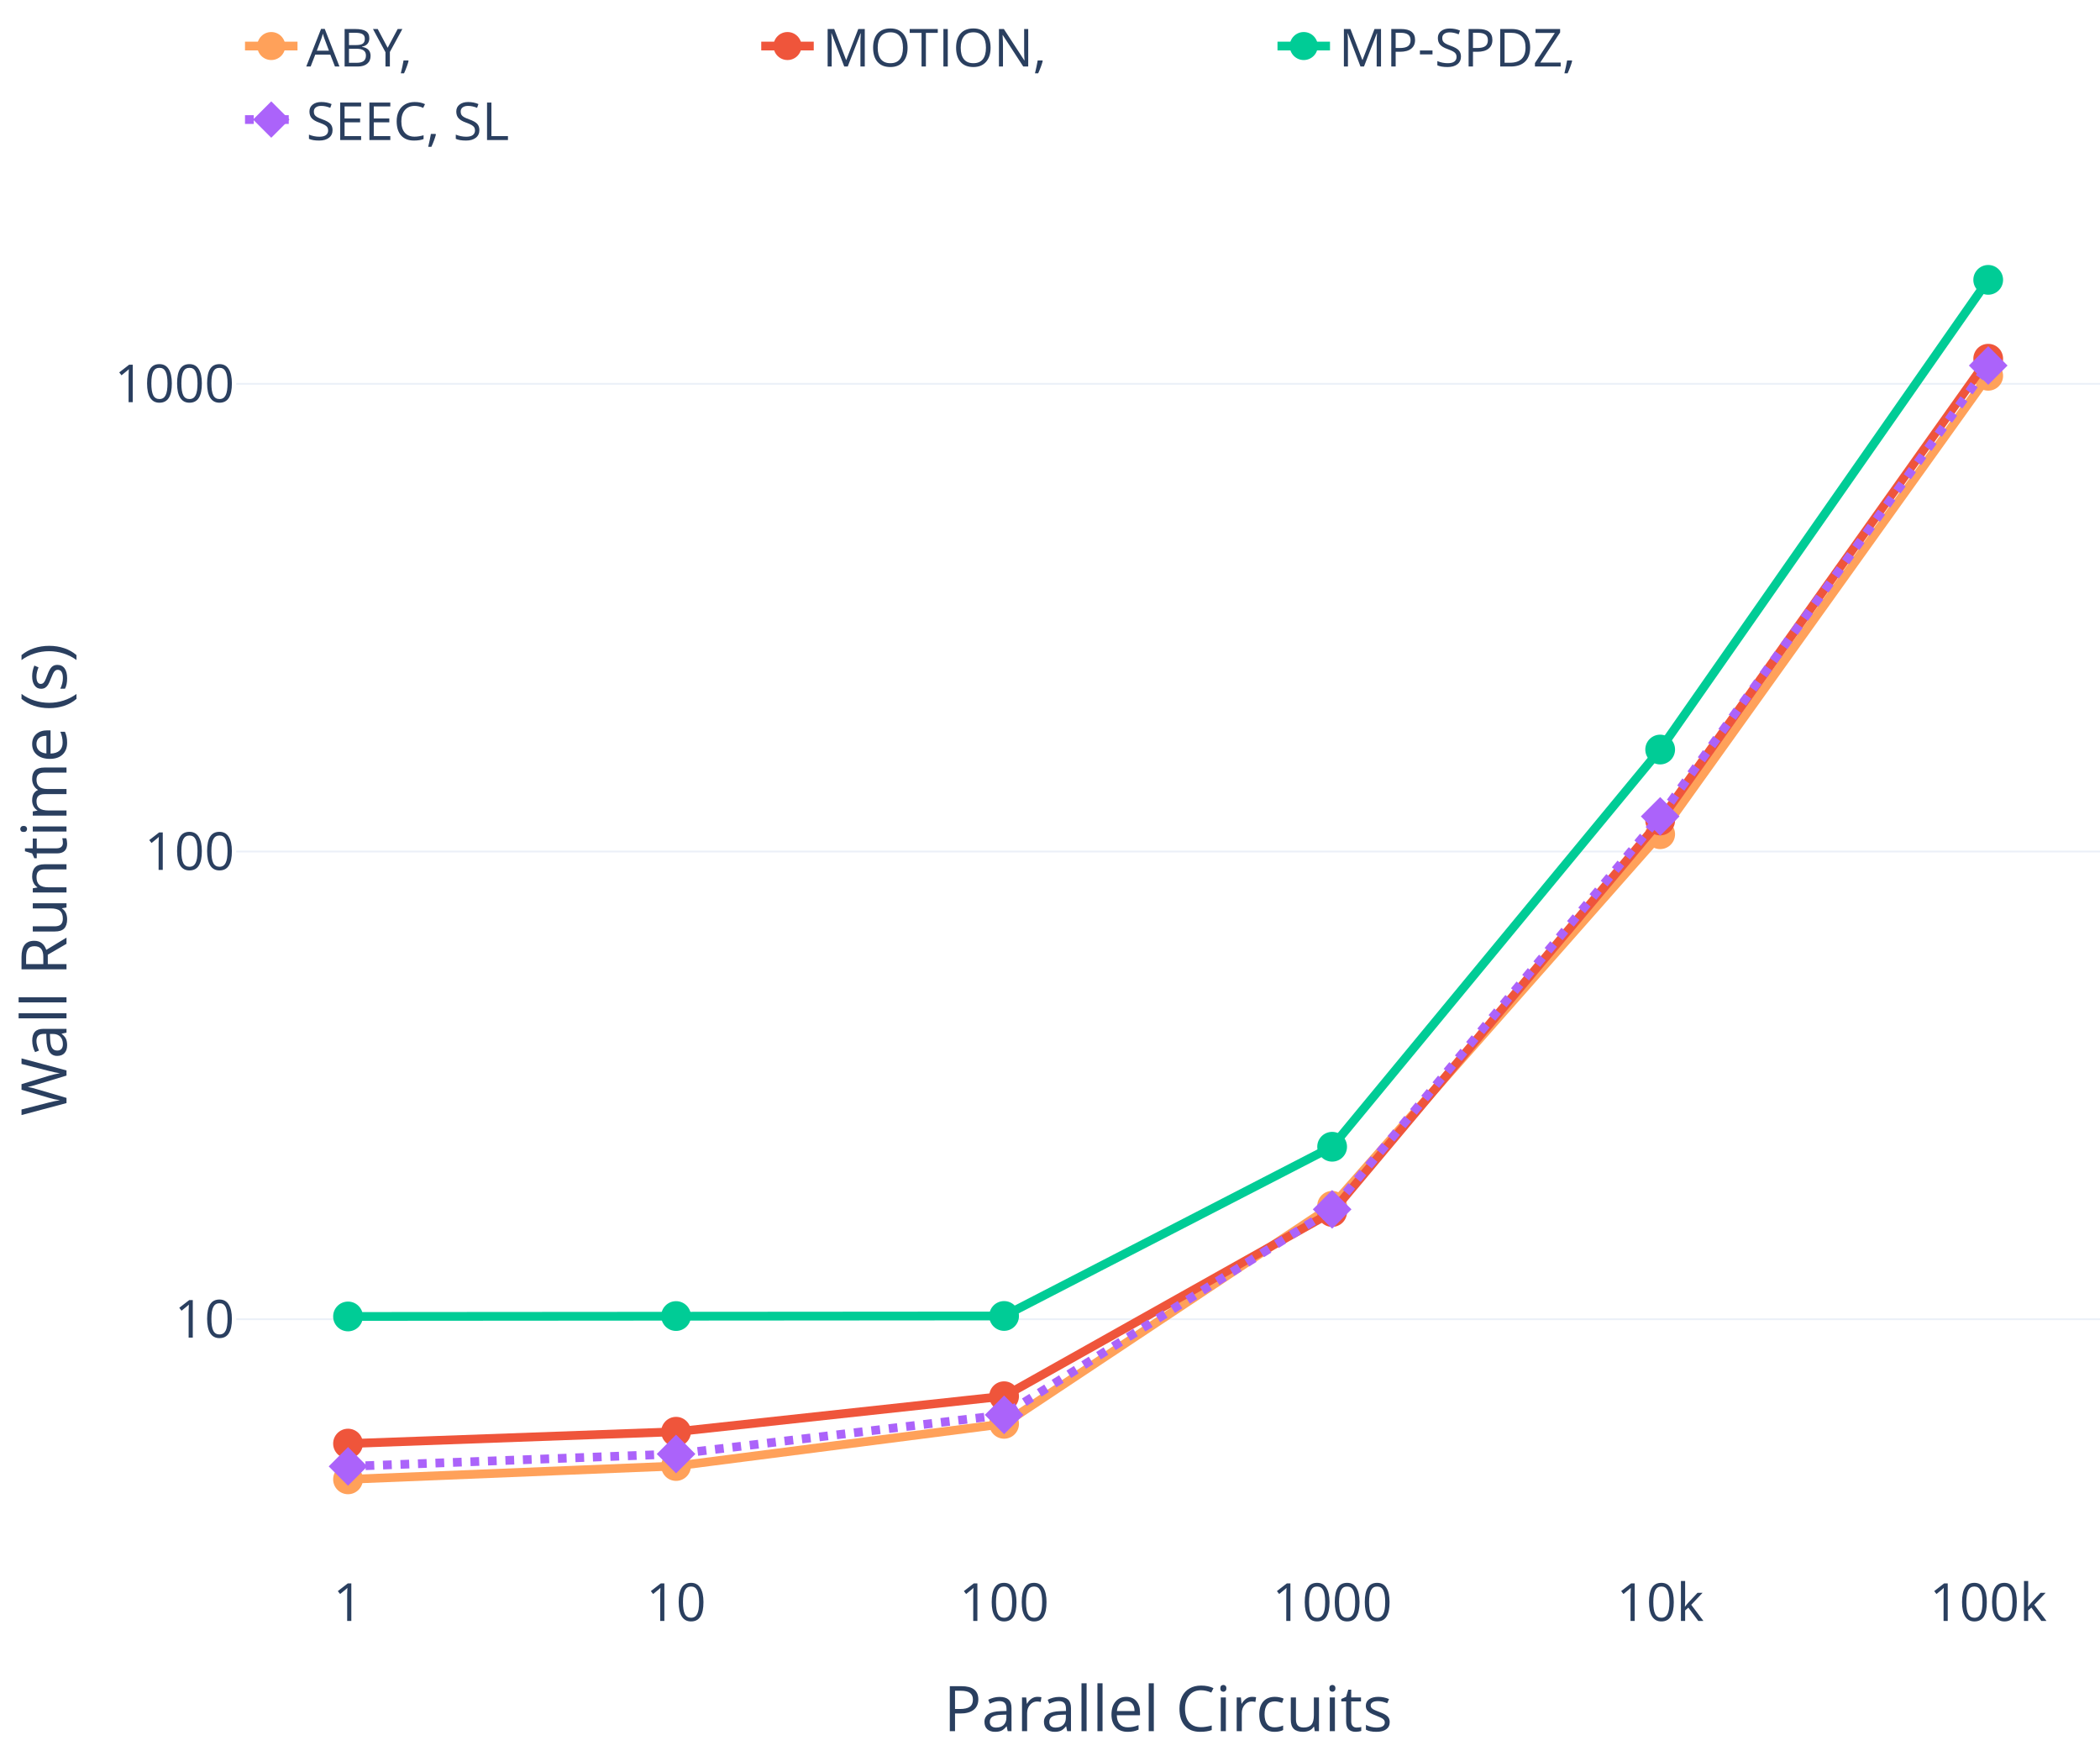
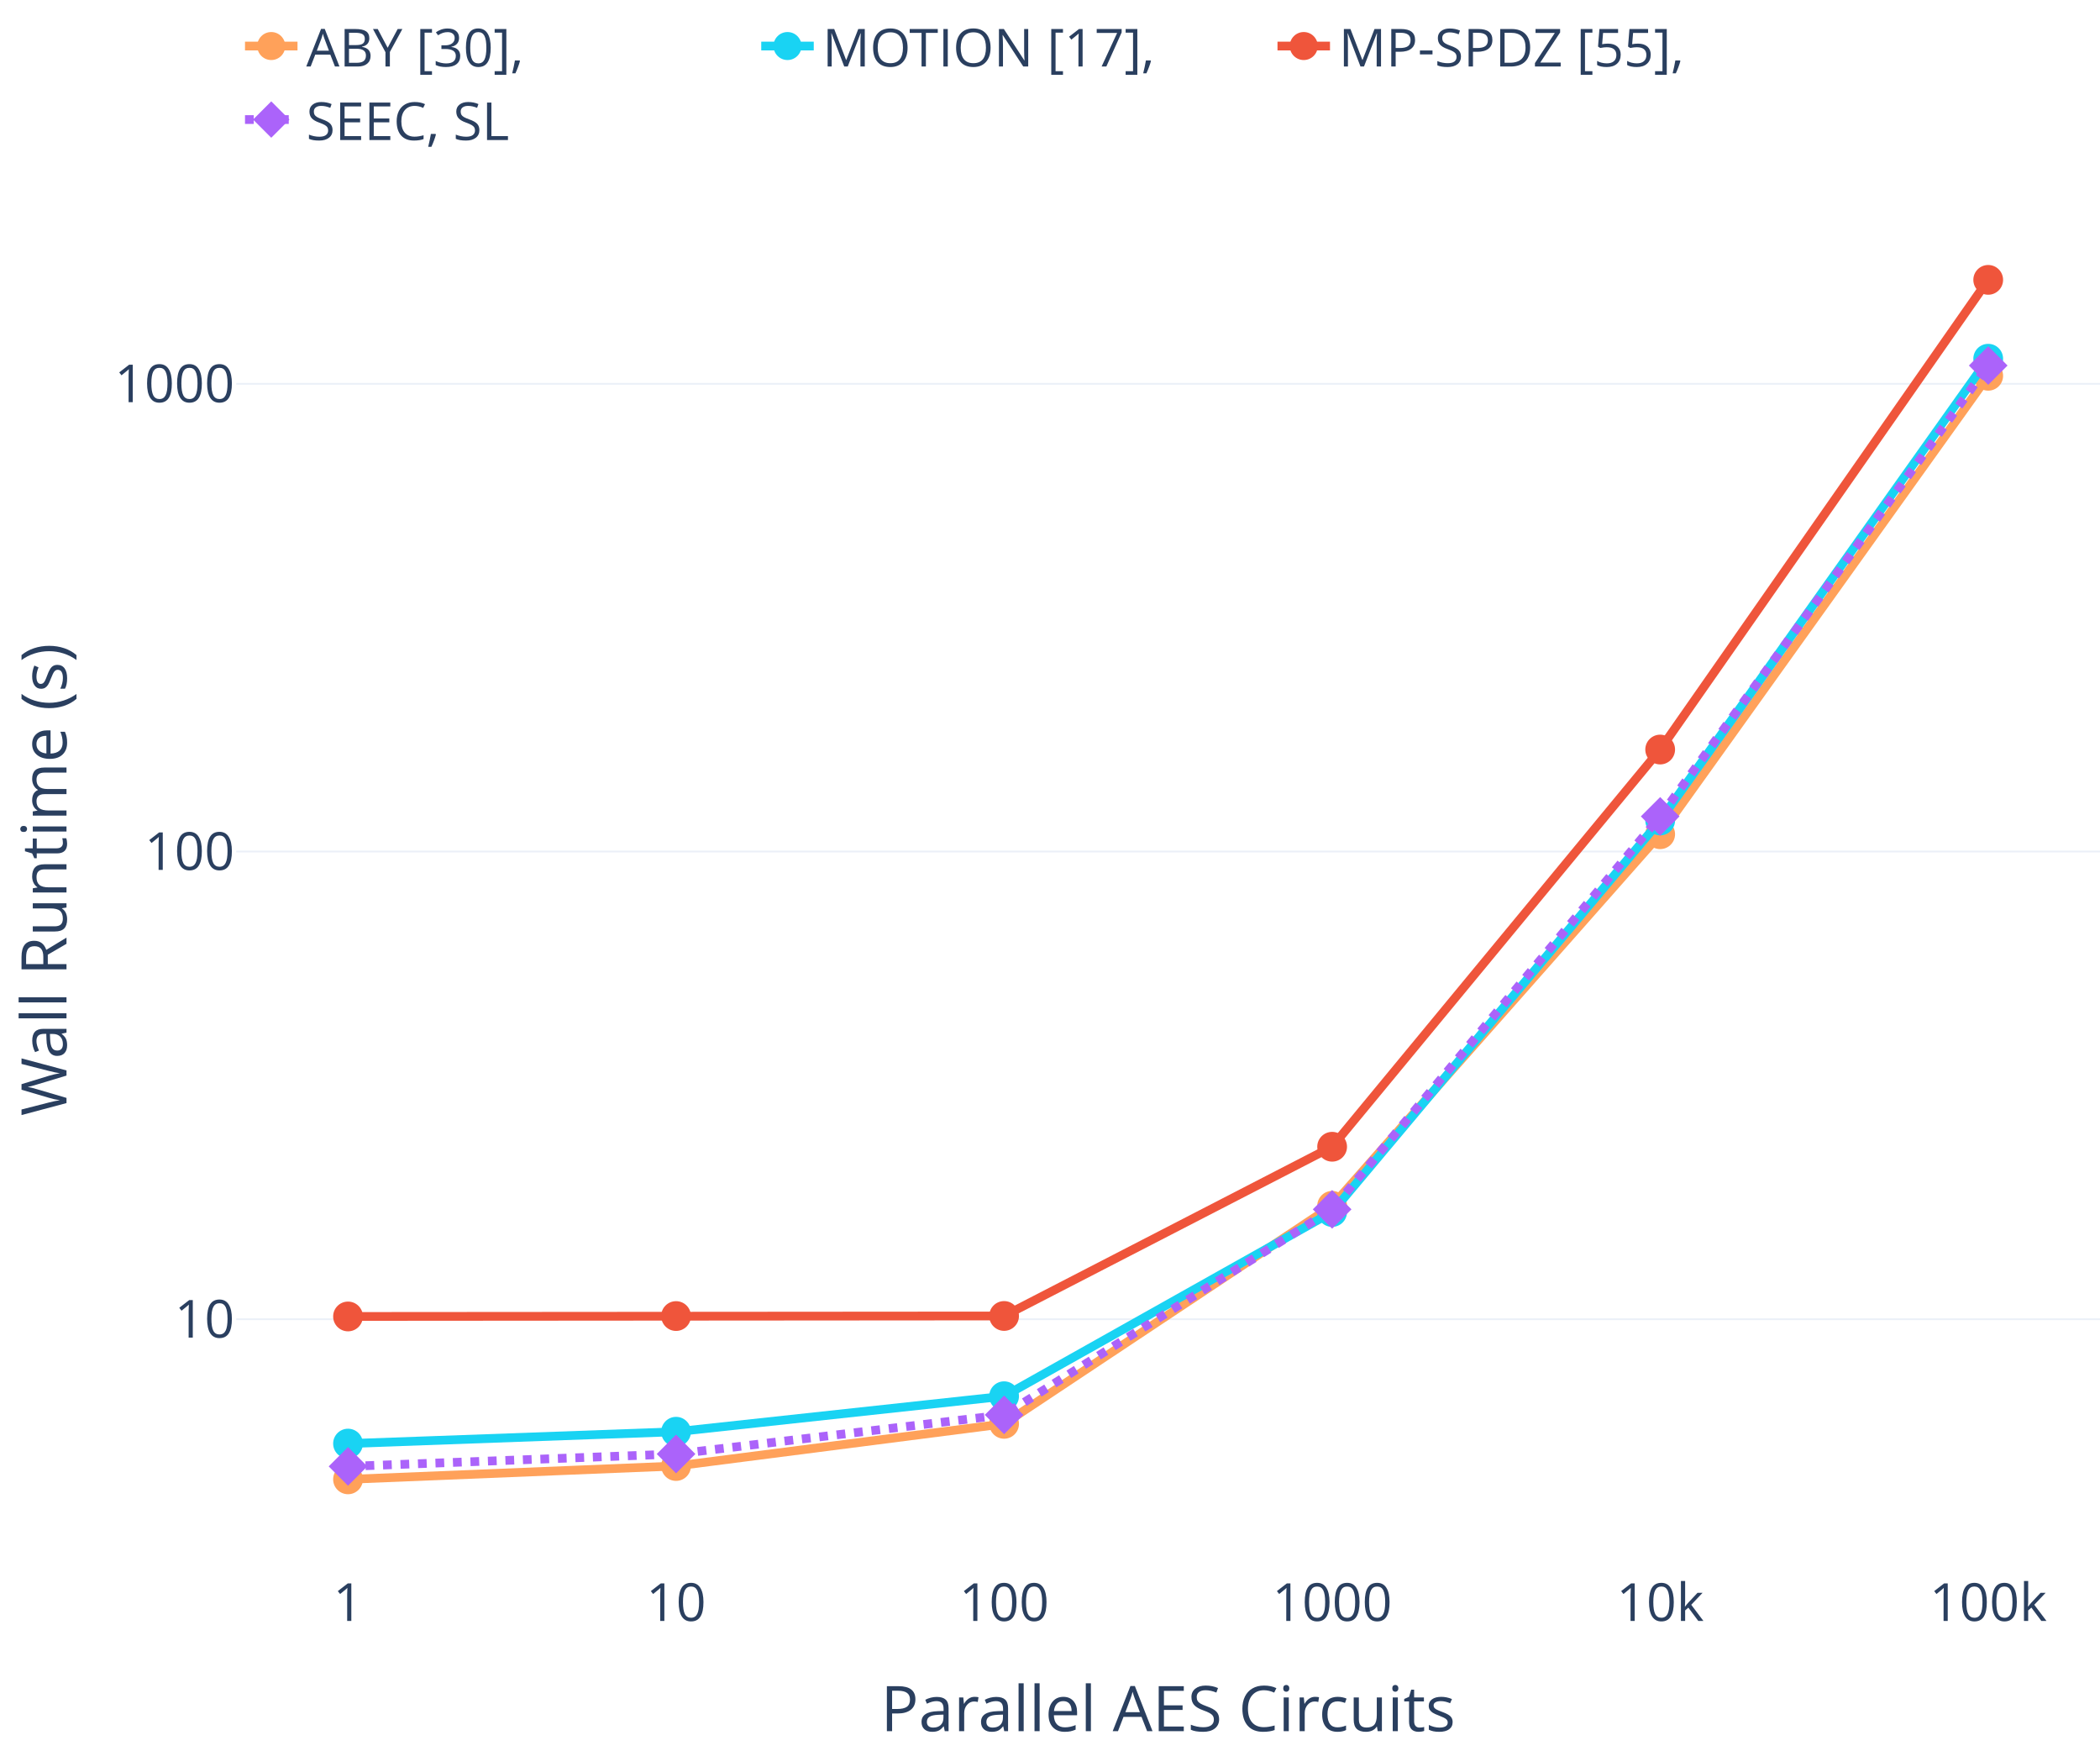
<svg xmlns="http://www.w3.org/2000/svg" class="main-svg" width="1200" height="1000" style="" viewBox="0 0 1200 1000">
  <rect x="0" y="0" width="1200" height="1000" style="fill: rgb(255, 255, 255); fill-opacity: 1;" />
-   <defs id="defs-843a46">
+   <defs id="defs-20e794">
    <g class="clips">
-       <clipPath id="clip843a46xyplot" class="plotclip">
+       <clipPath id="clip20e794xyplot" class="plotclip">
        <rect width="1065" height="785" />
      </clipPath>
-       <clipPath class="axesclip" id="clip843a46x">
+       <clipPath class="axesclip" id="clip20e794x">
        <rect x="135" y="0" width="1065" height="1000" />
      </clipPath>
-       <clipPath class="axesclip" id="clip843a46y">
+       <clipPath class="axesclip" id="clip20e794y">
        <rect x="0" y="110" width="1200" height="785" />
      </clipPath>
-       <clipPath class="axesclip" id="clip843a46xy">
+       <clipPath class="axesclip" id="clip20e794xy">
        <rect x="135" y="110" width="1065" height="785" />
      </clipPath>
    </g>
    <g class="gradients" />
    <g class="patterns" />
  </defs>
  <g class="bglayer" />
  <g class="layer-below">
    <g class="imagelayer" />
    <g class="shapelayer" />
  </g>
  <g class="cartesianlayer">
    <g class="subplot xy">
      <g class="layer-subplot">
        <g class="shapelayer" />
        <g class="imagelayer" />
      </g>
      <g class="minor-gridlayer">
        <g class="x" />
        <g class="y" />
      </g>
      <g class="gridlayer">
        <g class="x" />
        <g class="y">
          <path class="ygrid crisp" transform="translate(0,753.65)" d="M135,0h1065" style="stroke: rgb(235, 240, 248); stroke-opacity: 1; stroke-width: 1px;" />
          <path class="ygrid crisp" transform="translate(0,486.46)" d="M135,0h1065" style="stroke: rgb(235, 240, 248); stroke-opacity: 1; stroke-width: 1px;" />
          <path class="ygrid crisp" transform="translate(0,219.27)" d="M135,0h1065" style="stroke: rgb(235, 240, 248); stroke-opacity: 1; stroke-width: 1px;" />
        </g>
      </g>
      <g class="zerolinelayer" />
      <path class="xlines-below" />
      <path class="ylines-below" />
      <g class="overlines-below" />
      <g class="xaxislayer-below" />
      <g class="yaxislayer-below" />
      <g class="overaxes-below" />
-       <g class="plot" transform="translate(135,110)" clip-path="url(#clip843a46xyplot)">
+       <g class="plot" transform="translate(135,110)" clip-path="url(#clip20e794xyplot)">
        <g class="scatterlayer mlayer">
-           <g class="trace scatter tracea9d4d1" style="stroke-miterlimit: 2; opacity: 1;">
+           <g class="trace scatter trace04cfab" style="stroke-miterlimit: 2; opacity: 1;">
            <g class="fills" />
            <g class="errorbars" />
            <g class="lines">
              <path class="js-line" d="M63.87,735.13L251.32,727.51L438.77,703.42L626.22,578.86L813.67,366.58L1001.12,104.68" style="vector-effect: none; fill: none; stroke: rgb(255, 161, 90); stroke-opacity: 1; stroke-width: 5px; opacity: 1;" />
            </g>
            <g class="points">
              <path class="point" transform="translate(63.87,735.13)" d="M8.5,0A8.5,8.5 0 1,1 0,-8.5A8.5,8.5 0 0,1 8.5,0Z" style="opacity: 1; stroke-width: 0px; fill: rgb(255, 161, 90); fill-opacity: 1;" />
              <path class="point" transform="translate(251.32,727.51)" d="M8.5,0A8.5,8.5 0 1,1 0,-8.5A8.5,8.5 0 0,1 8.5,0Z" style="opacity: 1; stroke-width: 0px; fill: rgb(255, 161, 90); fill-opacity: 1;" />
              <path class="point" transform="translate(438.77,703.42)" d="M8.5,0A8.5,8.5 0 1,1 0,-8.5A8.5,8.5 0 0,1 8.5,0Z" style="opacity: 1; stroke-width: 0px; fill: rgb(255, 161, 90); fill-opacity: 1;" />
              <path class="point" transform="translate(626.22,578.86)" d="M8.5,0A8.5,8.5 0 1,1 0,-8.5A8.5,8.5 0 0,1 8.5,0Z" style="opacity: 1; stroke-width: 0px; fill: rgb(255, 161, 90); fill-opacity: 1;" />
              <path class="point" transform="translate(813.67,366.58)" d="M8.5,0A8.5,8.5 0 1,1 0,-8.5A8.5,8.5 0 0,1 8.5,0Z" style="opacity: 1; stroke-width: 0px; fill: rgb(255, 161, 90); fill-opacity: 1;" />
              <path class="point" transform="translate(1001.12,104.68)" d="M8.5,0A8.5,8.5 0 1,1 0,-8.5A8.5,8.5 0 0,1 8.5,0Z" style="opacity: 1; stroke-width: 0px; fill: rgb(255, 161, 90); fill-opacity: 1;" />
            </g>
            <g class="text" />
          </g>
-           <g class="trace scatter trace00967f" style="stroke-miterlimit: 2; opacity: 1;">
-             <g class="fills" />
-             <g class="errorbars" />
-             <g class="lines">
-               <path class="js-line" d="M63.87,714.7L251.32,707.93L438.77,687.64L626.22,582.41L813.67,358.74L1001.12,94.93" style="vector-effect: none; fill: none; stroke: rgb(239, 85, 59); stroke-opacity: 1; stroke-width: 5px; opacity: 1;" />
-             </g>
-             <g class="points">
-               <path class="point" transform="translate(63.87,714.7)" d="M8.5,0A8.5,8.5 0 1,1 0,-8.5A8.5,8.5 0 0,1 8.5,0Z" style="opacity: 1; stroke-width: 0px; fill: rgb(239, 85, 59); fill-opacity: 1;" />
-               <path class="point" transform="translate(251.32,707.93)" d="M8.5,0A8.5,8.5 0 1,1 0,-8.5A8.5,8.5 0 0,1 8.5,0Z" style="opacity: 1; stroke-width: 0px; fill: rgb(239, 85, 59); fill-opacity: 1;" />
-               <path class="point" transform="translate(438.77,687.64)" d="M8.5,0A8.5,8.5 0 1,1 0,-8.5A8.5,8.5 0 0,1 8.5,0Z" style="opacity: 1; stroke-width: 0px; fill: rgb(239, 85, 59); fill-opacity: 1;" />
-               <path class="point" transform="translate(626.22,582.41)" d="M8.5,0A8.5,8.5 0 1,1 0,-8.5A8.5,8.5 0 0,1 8.5,0Z" style="opacity: 1; stroke-width: 0px; fill: rgb(239, 85, 59); fill-opacity: 1;" />
-               <path class="point" transform="translate(813.67,358.74)" d="M8.5,0A8.5,8.5 0 1,1 0,-8.5A8.5,8.5 0 0,1 8.5,0Z" style="opacity: 1; stroke-width: 0px; fill: rgb(239, 85, 59); fill-opacity: 1;" />
-               <path class="point" transform="translate(1001.12,94.93)" d="M8.5,0A8.5,8.5 0 1,1 0,-8.5A8.5,8.5 0 0,1 8.5,0Z" style="opacity: 1; stroke-width: 0px; fill: rgb(239, 85, 59); fill-opacity: 1;" />
-             </g>
-             <g class="text" />
-           </g>
-           <g class="trace scatter trace8f4fe5" style="stroke-miterlimit: 2; opacity: 1;">
-             <g class="fills" />
-             <g class="errorbars" />
-             <g class="lines">
-               <path class="js-line" d="M63.87,642.07L438.77,641.79L626.22,545.12L813.67,318.2L1001.12,49.88" style="vector-effect: none; fill: none; stroke: rgb(0, 204, 150); stroke-opacity: 1; stroke-width: 5px; opacity: 1;" />
-             </g>
-             <g class="points">
-               <path class="point" transform="translate(63.87,642.07)" d="M8.5,0A8.5,8.5 0 1,1 0,-8.5A8.5,8.5 0 0,1 8.5,0Z" style="opacity: 1; stroke-width: 0px; fill: rgb(0, 204, 150); fill-opacity: 1;" />
-               <path class="point" transform="translate(251.32,641.84)" d="M8.5,0A8.5,8.5 0 1,1 0,-8.5A8.5,8.5 0 0,1 8.5,0Z" style="opacity: 1; stroke-width: 0px; fill: rgb(0, 204, 150); fill-opacity: 1;" />
-               <path class="point" transform="translate(438.77,641.79)" d="M8.5,0A8.5,8.5 0 1,1 0,-8.5A8.5,8.5 0 0,1 8.5,0Z" style="opacity: 1; stroke-width: 0px; fill: rgb(0, 204, 150); fill-opacity: 1;" />
-               <path class="point" transform="translate(626.22,545.12)" d="M8.5,0A8.5,8.5 0 1,1 0,-8.5A8.5,8.5 0 0,1 8.5,0Z" style="opacity: 1; stroke-width: 0px; fill: rgb(0, 204, 150); fill-opacity: 1;" />
-               <path class="point" transform="translate(813.67,318.2)" d="M8.5,0A8.5,8.5 0 1,1 0,-8.5A8.5,8.5 0 0,1 8.5,0Z" style="opacity: 1; stroke-width: 0px; fill: rgb(0, 204, 150); fill-opacity: 1;" />
-               <path class="point" transform="translate(1001.12,49.88)" d="M8.5,0A8.5,8.5 0 1,1 0,-8.5A8.5,8.5 0 0,1 8.5,0Z" style="opacity: 1; stroke-width: 0px; fill: rgb(0, 204, 150); fill-opacity: 1;" />
-             </g>
-             <g class="text" />
-           </g>
-           <g class="trace scatter trace2f6994" style="stroke-miterlimit: 2; opacity: 1;">
+           <g class="trace scatter trace61fccd" style="stroke-miterlimit: 2; opacity: 1;">
+             <g class="fills" />
+             <g class="errorbars" />
+             <g class="lines">
+               <path class="js-line" d="M63.87,714.7L251.32,707.93L438.77,687.64L626.22,582.41L813.67,358.74L1001.12,94.93" style="vector-effect: none; fill: none; stroke: rgb(25, 211, 243); stroke-opacity: 1; stroke-width: 5px; opacity: 1;" />
+             </g>
+             <g class="points">
+               <path class="point" transform="translate(63.87,714.7)" d="M8.5,0A8.5,8.5 0 1,1 0,-8.5A8.5,8.5 0 0,1 8.5,0Z" style="opacity: 1; stroke-width: 0px; fill: rgb(25, 211, 243); fill-opacity: 1;" />
+               <path class="point" transform="translate(251.32,707.93)" d="M8.5,0A8.5,8.5 0 1,1 0,-8.5A8.5,8.5 0 0,1 8.5,0Z" style="opacity: 1; stroke-width: 0px; fill: rgb(25, 211, 243); fill-opacity: 1;" />
+               <path class="point" transform="translate(438.77,687.64)" d="M8.5,0A8.5,8.5 0 1,1 0,-8.5A8.5,8.5 0 0,1 8.5,0Z" style="opacity: 1; stroke-width: 0px; fill: rgb(25, 211, 243); fill-opacity: 1;" />
+               <path class="point" transform="translate(626.22,582.41)" d="M8.5,0A8.5,8.5 0 1,1 0,-8.5A8.5,8.5 0 0,1 8.5,0Z" style="opacity: 1; stroke-width: 0px; fill: rgb(25, 211, 243); fill-opacity: 1;" />
+               <path class="point" transform="translate(813.67,358.74)" d="M8.5,0A8.5,8.5 0 1,1 0,-8.5A8.5,8.5 0 0,1 8.5,0Z" style="opacity: 1; stroke-width: 0px; fill: rgb(25, 211, 243); fill-opacity: 1;" />
+               <path class="point" transform="translate(1001.12,94.93)" d="M8.5,0A8.5,8.5 0 1,1 0,-8.5A8.5,8.5 0 0,1 8.5,0Z" style="opacity: 1; stroke-width: 0px; fill: rgb(25, 211, 243); fill-opacity: 1;" />
+             </g>
+             <g class="text" />
+           </g>
+           <g class="trace scatter trace6942ca" style="stroke-miterlimit: 2; opacity: 1;">
+             <g class="fills" />
+             <g class="errorbars" />
+             <g class="lines">
+               <path class="js-line" d="M63.87,642.07L438.77,641.79L626.22,545.12L813.67,318.2L1001.12,49.88" style="vector-effect: none; fill: none; stroke: rgb(239, 85, 59); stroke-opacity: 1; stroke-width: 5px; opacity: 1;" />
+             </g>
+             <g class="points">
+               <path class="point" transform="translate(63.87,642.07)" d="M8.5,0A8.5,8.5 0 1,1 0,-8.5A8.5,8.5 0 0,1 8.5,0Z" style="opacity: 1; stroke-width: 0px; fill: rgb(239, 85, 59); fill-opacity: 1;" />
+               <path class="point" transform="translate(251.32,641.84)" d="M8.5,0A8.5,8.5 0 1,1 0,-8.5A8.5,8.5 0 0,1 8.5,0Z" style="opacity: 1; stroke-width: 0px; fill: rgb(239, 85, 59); fill-opacity: 1;" />
+               <path class="point" transform="translate(438.77,641.79)" d="M8.5,0A8.5,8.5 0 1,1 0,-8.5A8.5,8.5 0 0,1 8.5,0Z" style="opacity: 1; stroke-width: 0px; fill: rgb(239, 85, 59); fill-opacity: 1;" />
+               <path class="point" transform="translate(626.22,545.12)" d="M8.5,0A8.5,8.5 0 1,1 0,-8.5A8.5,8.5 0 0,1 8.5,0Z" style="opacity: 1; stroke-width: 0px; fill: rgb(239, 85, 59); fill-opacity: 1;" />
+               <path class="point" transform="translate(813.67,318.2)" d="M8.5,0A8.5,8.5 0 1,1 0,-8.5A8.5,8.5 0 0,1 8.5,0Z" style="opacity: 1; stroke-width: 0px; fill: rgb(239, 85, 59); fill-opacity: 1;" />
+               <path class="point" transform="translate(1001.12,49.88)" d="M8.5,0A8.5,8.5 0 1,1 0,-8.5A8.5,8.5 0 0,1 8.5,0Z" style="opacity: 1; stroke-width: 0px; fill: rgb(239, 85, 59); fill-opacity: 1;" />
+             </g>
+             <g class="text" />
+           </g>
+           <g class="trace scatter traceed5636" style="stroke-miterlimit: 2; opacity: 1;">
            <g class="fills" />
            <g class="errorbars" />
            <g class="lines">
              <path class="js-line" d="M63.87,727.72L251.32,720.65L438.77,698.29L626.22,580.88L813.67,356.39L1001.12,98.82" style="vector-effect: none; fill: none; stroke: rgb(171, 99, 250); stroke-opacity: 1; stroke-dasharray: 5px, 5px; stroke-width: 5px; opacity: 1;" />
            </g>
            <g class="points">
              <path class="point" transform="translate(63.87,727.72)" d="M11.05,0L0,11.05L-11.05,0L0,-11.05Z" style="opacity: 1; stroke-width: 0px; fill: rgb(171, 99, 250); fill-opacity: 1;" />
              <path class="point" transform="translate(251.32,720.65)" d="M11.05,0L0,11.05L-11.05,0L0,-11.05Z" style="opacity: 1; stroke-width: 0px; fill: rgb(171, 99, 250); fill-opacity: 1;" />
              <path class="point" transform="translate(438.77,698.29)" d="M11.05,0L0,11.05L-11.05,0L0,-11.05Z" style="opacity: 1; stroke-width: 0px; fill: rgb(171, 99, 250); fill-opacity: 1;" />
              <path class="point" transform="translate(626.22,580.88)" d="M11.05,0L0,11.05L-11.05,0L0,-11.05Z" style="opacity: 1; stroke-width: 0px; fill: rgb(171, 99, 250); fill-opacity: 1;" />
              <path class="point" transform="translate(813.67,356.39)" d="M11.05,0L0,11.05L-11.05,0L0,-11.05Z" style="opacity: 1; stroke-width: 0px; fill: rgb(171, 99, 250); fill-opacity: 1;" />
              <path class="point" transform="translate(1001.12,98.82)" d="M11.05,0L0,11.05L-11.05,0L0,-11.05Z" style="opacity: 1; stroke-width: 0px; fill: rgb(171, 99, 250); fill-opacity: 1;" />
            </g>
            <g class="text" />
          </g>
        </g>
      </g>
      <g class="overplot" />
      <path class="xlines-above crisp" d="M0,0" style="fill: none;" />
      <path class="ylines-above crisp" d="M0,0" style="fill: none;" />
      <g class="overlines-above" />
      <g class="xaxislayer-above">
        <g class="xtick">
          <text text-anchor="middle" x="0" y="926" transform="translate(198.87,0)" style="font-family: 'Open Sans', verdana, arial, sans-serif; font-size: 30px; fill: rgb(42, 63, 95); fill-opacity: 1; white-space: pre; opacity: 1;">1</text>
        </g>
        <g class="xtick">
          <text text-anchor="middle" x="0" y="926" style="font-family: 'Open Sans', verdana, arial, sans-serif; font-size: 30px; fill: rgb(42, 63, 95); fill-opacity: 1; white-space: pre; opacity: 1;" transform="translate(386.32,0)">10</text>
        </g>
        <g class="xtick">
          <text text-anchor="middle" x="0" y="926" style="font-family: 'Open Sans', verdana, arial, sans-serif; font-size: 30px; fill: rgb(42, 63, 95); fill-opacity: 1; white-space: pre; opacity: 1;" transform="translate(573.77,0)">100</text>
        </g>
        <g class="xtick">
          <text text-anchor="middle" x="0" y="926" style="font-family: 'Open Sans', verdana, arial, sans-serif; font-size: 30px; fill: rgb(42, 63, 95); fill-opacity: 1; white-space: pre; opacity: 1;" transform="translate(761.22,0)">1000</text>
        </g>
        <g class="xtick">
          <text text-anchor="middle" x="0" y="926" style="font-family: 'Open Sans', verdana, arial, sans-serif; font-size: 30px; fill: rgb(42, 63, 95); fill-opacity: 1; white-space: pre; opacity: 1;" transform="translate(948.67,0)">10k</text>
        </g>
        <g class="xtick">
          <text text-anchor="middle" x="0" y="926" style="font-family: 'Open Sans', verdana, arial, sans-serif; font-size: 30px; fill: rgb(42, 63, 95); fill-opacity: 1; white-space: pre; opacity: 1;" transform="translate(1136.12,0)">100k</text>
        </g>
      </g>
      <g class="yaxislayer-above">
        <g class="ytick">
          <text text-anchor="end" x="134" y="10.5" transform="translate(0,753.65)" style="font-family: 'Open Sans', verdana, arial, sans-serif; font-size: 30px; fill: rgb(42, 63, 95); fill-opacity: 1; white-space: pre; opacity: 1;">10</text>
        </g>
        <g class="ytick">
          <text text-anchor="end" x="134" y="10.5" style="font-family: 'Open Sans', verdana, arial, sans-serif; font-size: 30px; fill: rgb(42, 63, 95); fill-opacity: 1; white-space: pre; opacity: 1;" transform="translate(0,486.46)">100</text>
        </g>
        <g class="ytick">
          <text text-anchor="end" x="134" y="10.5" style="font-family: 'Open Sans', verdana, arial, sans-serif; font-size: 30px; fill: rgb(42, 63, 95); fill-opacity: 1; white-space: pre; opacity: 1;" transform="translate(0,219.27)">1000</text>
        </g>
      </g>
      <g class="overaxes-above" />
    </g>
  </g>
  <g class="polarlayer" />
  <g class="smithlayer" />
  <g class="ternarylayer" />
  <g class="geolayer" />
  <g class="funnelarealayer" />
  <g class="pielayer" />
  <g class="iciclelayer" />
  <g class="treemaplayer" />
  <g class="sunburstlayer" />
  <g class="glimages" />
-   <defs id="topdefs-843a46">
+   <defs id="topdefs-20e794">
    <g class="clips" />
-     <clipPath id="legend843a46">
+     <clipPath id="legend20e794">
      <rect width="885" height="94" x="0" y="0" />
    </clipPath>
  </defs>
  <g class="layer-above">
    <g class="imagelayer" />
    <g class="shapelayer" />
  </g>
  <g class="infolayer">
    <g class="legend" pointer-events="all" transform="translate(135,0.3)">
      <rect class="bg" shape-rendering="crispEdges" width="885" height="94" x="0" y="0" style="stroke: rgb(68, 68, 68); stroke-opacity: 1; fill: rgb(255, 255, 255); fill-opacity: 1; stroke-width: 0px;" />
-       <g class="scrollbox" transform="" clip-path="url(#legend843a46)">
+       <g class="scrollbox" transform="" clip-path="url(#legend20e794)">
        <g class="groups" transform="">
          <g class="traces" transform="translate(0,26)" style="opacity: 1;">
-             <text class="legendtext" text-anchor="start" x="40" y="11.7" style="font-family: 'Open Sans', verdana, arial, sans-serif; font-size: 30px; fill: rgb(42, 63, 95); fill-opacity: 1; white-space: pre;">ABY, </text>
+             <text class="legendtext" text-anchor="start" x="40" y="11.7" style="font-family: 'Open Sans', verdana, arial, sans-serif; font-size: 30px; fill: rgb(42, 63, 95); fill-opacity: 1; white-space: pre;">ABY [30], </text>
            <g class="layers" style="opacity: 1;">
              <g class="legendfill" />
              <g class="legendlines">
                <path class="js-line" d="M5,0h30" style="fill: none; stroke: rgb(255, 161, 90); stroke-opacity: 1; stroke-width: 5px;" />
              </g>
              <g class="legendsymbols">
                <g class="legendpoints">
                  <path class="scatterpts" transform="translate(20,0)" d="M8,0A8,8 0 1,1 0,-8A8,8 0 0,1 8,0Z" style="opacity: 1; stroke-width: 0px; fill: rgb(255, 161, 90); fill-opacity: 1;" />
                </g>
              </g>
            </g>
            <rect class="legendtoggle" x="0" y="-21" width="292.5" height="42" style="fill: rgb(0, 0, 0); fill-opacity: 0;" />
          </g>
        </g>
        <g class="groups" transform="translate(295,0)">
          <g class="traces" transform="translate(0,26)" style="opacity: 1;">
-             <text class="legendtext" text-anchor="start" x="40" y="11.7" style="font-family: 'Open Sans', verdana, arial, sans-serif; font-size: 30px; fill: rgb(42, 63, 95); fill-opacity: 1; white-space: pre;">MOTION, </text>
+             <text class="legendtext" text-anchor="start" x="40" y="11.7" style="font-family: 'Open Sans', verdana, arial, sans-serif; font-size: 30px; fill: rgb(42, 63, 95); fill-opacity: 1; white-space: pre;">MOTION [17], </text>
+             <g class="layers" style="opacity: 1;">
+               <g class="legendfill" />
+               <g class="legendlines">
+                 <path class="js-line" d="M5,0h30" style="fill: none; stroke: rgb(25, 211, 243); stroke-opacity: 1; stroke-width: 5px;" />
+               </g>
+               <g class="legendsymbols">
+                 <g class="legendpoints">
+                   <path class="scatterpts" transform="translate(20,0)" d="M8,0A8,8 0 1,1 0,-8A8,8 0 0,1 8,0Z" style="opacity: 1; stroke-width: 0px; fill: rgb(25, 211, 243); fill-opacity: 1;" />
+                 </g>
+               </g>
+             </g>
+             <rect class="legendtoggle" x="0" y="-21" width="292.5" height="42" style="fill: rgb(0, 0, 0); fill-opacity: 0;" />
+           </g>
+         </g>
+         <g class="groups" transform="translate(590,0)">
+           <g class="traces" transform="translate(0,26)" style="opacity: 1;">
+             <text class="legendtext" text-anchor="start" x="40" y="11.7" style="font-family: 'Open Sans', verdana, arial, sans-serif; font-size: 30px; fill: rgb(42, 63, 95); fill-opacity: 1; white-space: pre;">MP-SPDZ [55], </text>
            <g class="layers" style="opacity: 1;">
              <g class="legendfill" />
              <g class="legendlines">
                <path class="js-line" d="M5,0h30" style="fill: none; stroke: rgb(239, 85, 59); stroke-opacity: 1; stroke-width: 5px;" />
              </g>
              <g class="legendsymbols">
                <g class="legendpoints">
                  <path class="scatterpts" transform="translate(20,0)" d="M8,0A8,8 0 1,1 0,-8A8,8 0 0,1 8,0Z" style="opacity: 1; stroke-width: 0px; fill: rgb(239, 85, 59); fill-opacity: 1;" />
-                 </g>
-               </g>
-             </g>
-             <rect class="legendtoggle" x="0" y="-21" width="292.5" height="42" style="fill: rgb(0, 0, 0); fill-opacity: 0;" />
-           </g>
-         </g>
-         <g class="groups" transform="translate(590,0)">
-           <g class="traces" transform="translate(0,26)" style="opacity: 1;">
-             <text class="legendtext" text-anchor="start" x="40" y="11.7" style="font-family: 'Open Sans', verdana, arial, sans-serif; font-size: 30px; fill: rgb(42, 63, 95); fill-opacity: 1; white-space: pre;">MP-SPDZ, </text>
-             <g class="layers" style="opacity: 1;">
-               <g class="legendfill" />
-               <g class="legendlines">
-                 <path class="js-line" d="M5,0h30" style="fill: none; stroke: rgb(0, 204, 150); stroke-opacity: 1; stroke-width: 5px;" />
-               </g>
-               <g class="legendsymbols">
-                 <g class="legendpoints">
-                   <path class="scatterpts" transform="translate(20,0)" d="M8,0A8,8 0 1,1 0,-8A8,8 0 0,1 8,0Z" style="opacity: 1; stroke-width: 0px; fill: rgb(0, 204, 150); fill-opacity: 1;" />
                </g>
              </g>
            </g>
            <rect class="legendtoggle" x="0" y="-21" width="292.5" height="42" style="fill: rgb(0, 0, 0); fill-opacity: 0;" />
          </g>
        </g>
        <g class="groups" transform="translate(0,42)">
          <g class="traces" transform="translate(0,26)" style="opacity: 1;">
            <text class="legendtext" text-anchor="start" x="40" y="11.7" style="font-family: 'Open Sans', verdana, arial, sans-serif; font-size: 30px; fill: rgb(42, 63, 95); fill-opacity: 1; white-space: pre;">SEEC, SL</text>
            <g class="layers" style="opacity: 1;">
              <g class="legendfill" />
              <g class="legendlines">
                <path class="js-line" d="M5,0h30" style="fill: none; stroke: rgb(171, 99, 250); stroke-opacity: 1; stroke-dasharray: 5px, 5px; stroke-width: 5px;" />
              </g>
              <g class="legendsymbols">
                <g class="legendpoints">
                  <path class="scatterpts" transform="translate(20,0)" d="M10.4,0L0,10.4L-10.4,0L0,-10.4Z" style="opacity: 1; stroke-width: 0px; fill: rgb(171, 99, 250); fill-opacity: 1;" />
                </g>
              </g>
            </g>
            <rect class="legendtoggle" x="0" y="-21" width="292.5" height="42" style="fill: rgb(0, 0, 0); fill-opacity: 0;" />
          </g>
        </g>
      </g>
      <rect class="scrollbar" rx="20" ry="3" width="0" height="0" x="0" y="0" style="fill: rgb(128, 139, 164); fill-opacity: 1;" />
    </g>
    <g class="g-gtitle" />
    <g class="g-xtitle" transform="translate(0,-10.7)">
-       <text class="xtitle" x="667.5" y="999.7" text-anchor="middle" style="font-family: 'Open Sans', verdana, arial, sans-serif; font-size: 36px; fill: rgb(42, 63, 95); opacity: 1; font-weight: normal; white-space: pre;">Parallel Circuits</text>
+       <text class="xtitle" x="667.5" y="999.7" text-anchor="middle" style="font-family: 'Open Sans', verdana, arial, sans-serif; font-size: 36px; fill: rgb(42, 63, 95); opacity: 1; font-weight: normal; white-space: pre;">Parallel AES Circuits</text>
    </g>
    <g class="g-ytitle" transform="translate(37.3252,0)">
      <text class="ytitle" transform="rotate(-90,0.675,502.5)" x="0.675" y="502.5" text-anchor="middle" style="font-family: 'Open Sans', verdana, arial, sans-serif; font-size: 36px; fill: rgb(42, 63, 95); opacity: 1; font-weight: normal; white-space: pre;">Wall Runtime (s)</text>
    </g>
  </g>
</svg>
